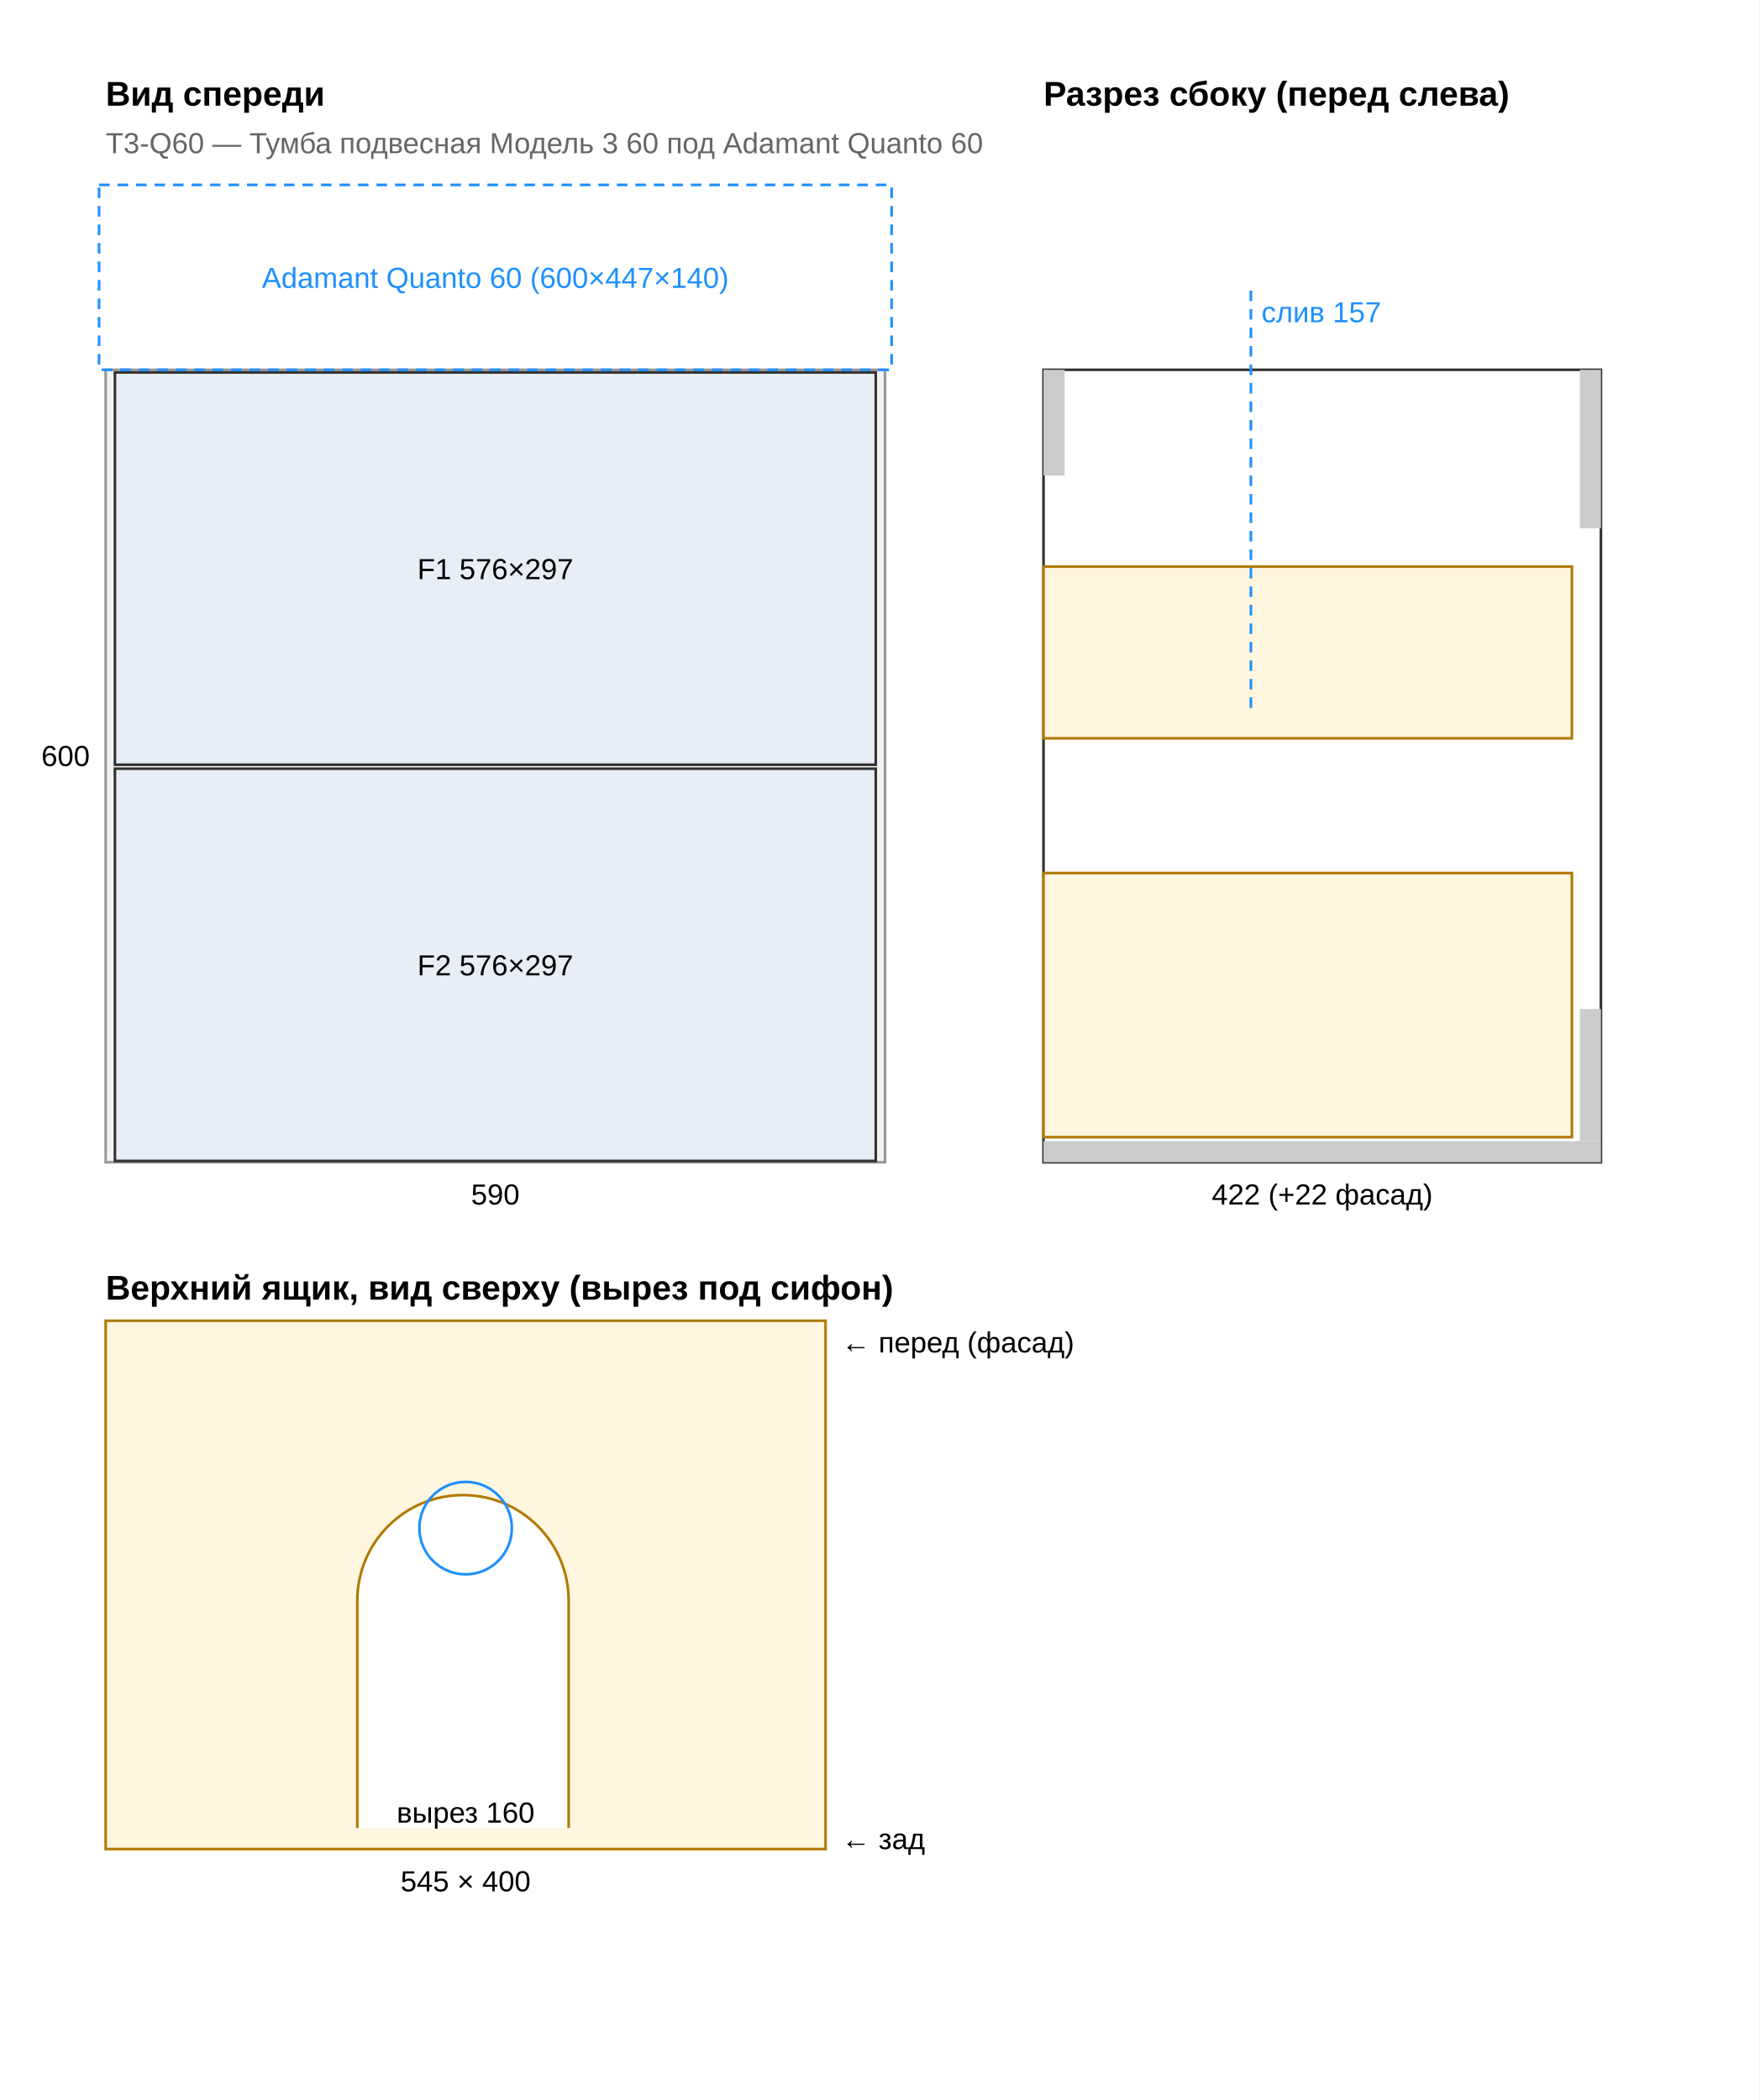
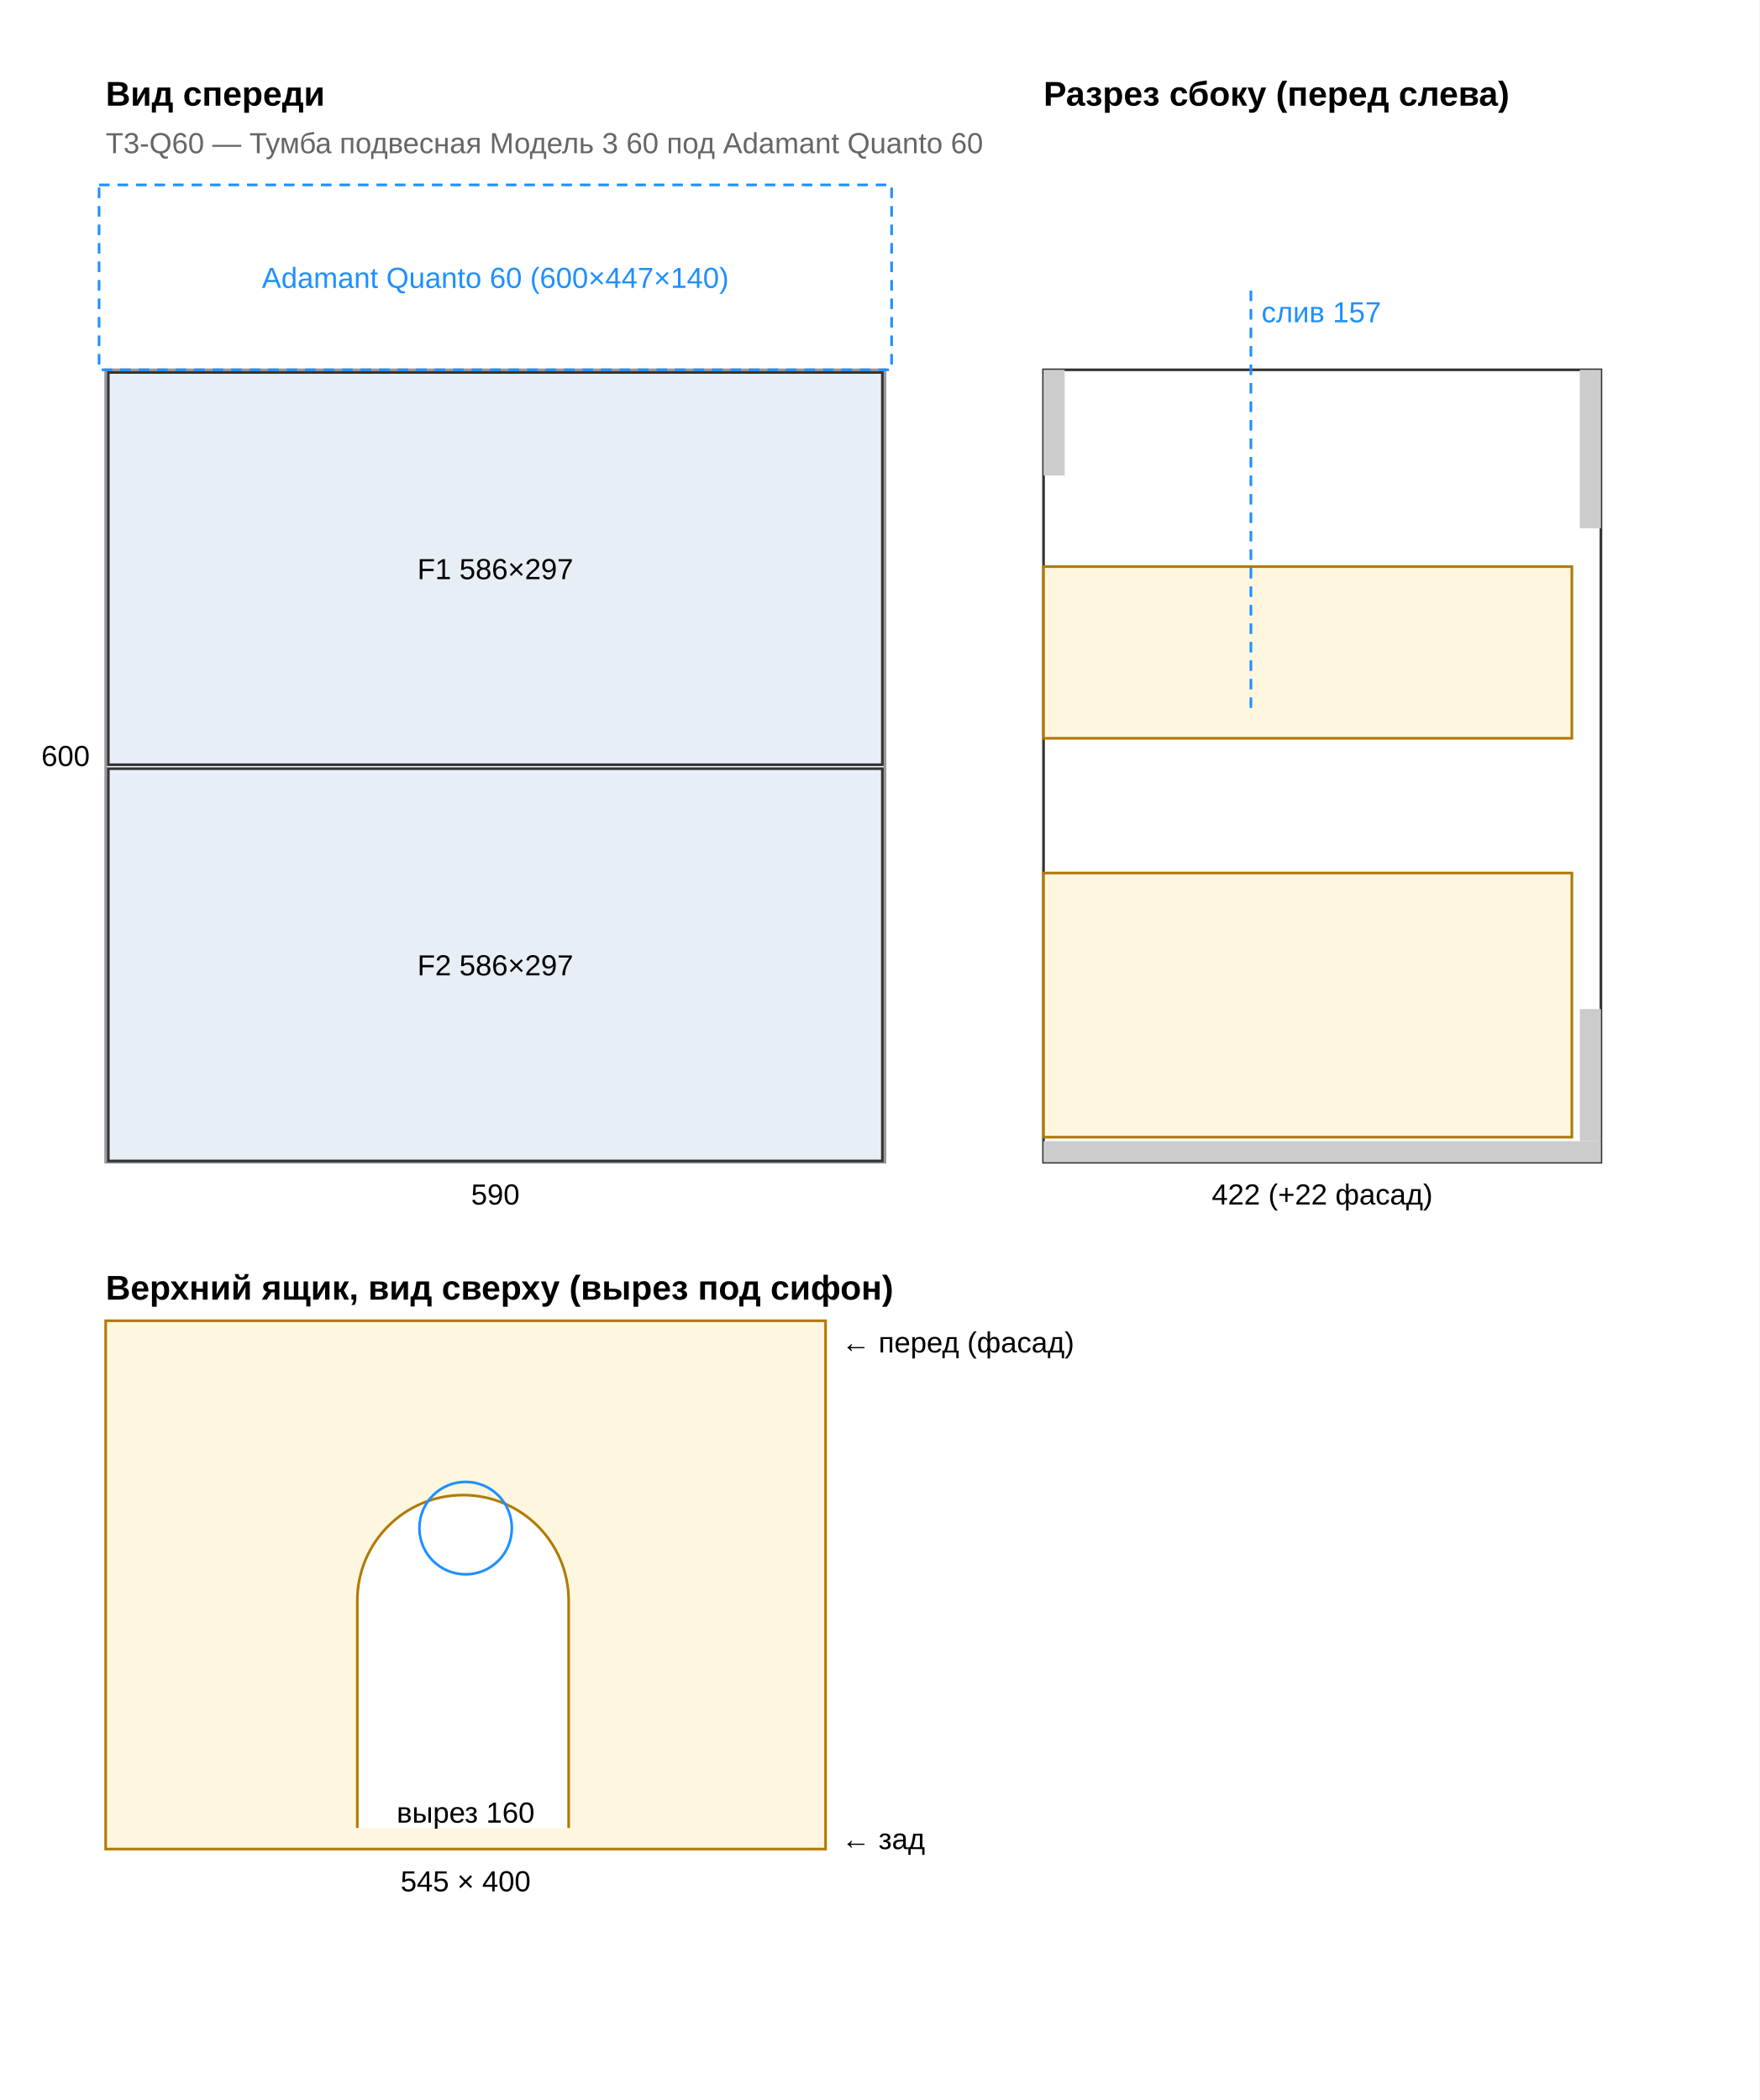
<svg xmlns="http://www.w3.org/2000/svg" width="666" height="795" viewBox="0 0 666 795" font-family="Arial" font-size="11">
  <rect width="100%" height="100%" fill="white" />
  <text x="40" y="40" font-size="13" font-weight="bold">Вид спереди</text>
  <rect x="40" y="140.0" width="295.0" height="300.0" fill="#f4f4f4" stroke="#999" />
-   <rect x="43.5" y="141.0" width="288.0" height="148.5" fill="#e8eef5" stroke="#333" />
-   <text x="187.5" y="219.25" text-anchor="middle">F1 576×297</text>
-   <rect x="43.5" y="291.0" width="288.0" height="148.5" fill="#e8eef5" stroke="#333" />
-   <text x="187.5" y="369.25" text-anchor="middle">F2 576×297</text>
+   <rect x="41.0" y="141.0" width="293.0" height="148.5" fill="#e8eef5" stroke="#333" />
+   <text x="187.5" y="219.25" text-anchor="middle">F1 586×297</text>
+   <rect x="41.0" y="291.0" width="293.0" height="148.5" fill="#e8eef5" stroke="#333" />
+   <text x="187.5" y="369.25" text-anchor="middle">F2 586×297</text>
  <rect x="37.5" y="70.0" width="300.0" height="70.0" fill="none" stroke="#1E90FF" stroke-dasharray="4 3" />
  <text x="187.5" y="109.0" text-anchor="middle" fill="#1E90FF">Adamant Quanto 60 (600×447×140)</text>
  <text x="40" y="58" fill="#666">T3-Q60 — Тумба подвесная Модель 3 60 под Adamant Quanto 60</text>
  <text x="187.5" y="456.0" text-anchor="middle">590</text>
  <text x="34" y="290.0" text-anchor="end">600</text>
  <text x="395.0" y="40" font-size="13" font-weight="bold">Разрез сбоку (перед слева)</text>
  <rect x="395.0" y="140.0" width="211.0" height="300.0" fill="none" stroke="#333" />
  <rect x="395.0" y="432.0" width="211.0" height="8.0" fill="#ccc" />
  <rect x="395.0" y="140.0" width="8.0" height="40.0" fill="#ccc" />
  <rect x="598.0" y="140.0" width="8.0" height="60.0" fill="#ccc" />
  <rect x="598.0" y="382.0" width="8.0" height="50.0" fill="#ccc" />
  <rect x="395.0" y="330.5" width="200.0" height="100.0" fill="#fff6e0" stroke="#b07a00" />
  <rect x="395.0" y="214.5" width="200.0" height="65.0" fill="#fff6e0" stroke="#b07a00" />
  <line x1="473.5" y1="110.0" x2="473.5" y2="270.0" stroke="#1E90FF" stroke-dasharray="4 3" />
  <text x="477.5" y="122.0" fill="#1E90FF">слив 157</text>
  <text x="500.5" y="456.0" text-anchor="middle">422 (+22 фасад)</text>
  <text x="40" y="492.0" font-size="13" font-weight="bold">Верхний ящик, вид сверху (вырез под сифон)</text>
  <rect x="40" y="500.0" width="272.5" height="200.0" fill="#fff6e0" stroke="#b07a00" />
  <path d="M135.25,692.0 V606.0 A40.0,40.0 0 0 1 215.25,606.0 V692.0" fill="white" stroke="#b07a00" />
  <circle cx="176.25" cy="578.5" r="17.5" fill="none" stroke="#1E90FF" />
  <text x="176.25" y="690.0" text-anchor="middle">вырез 160</text>
  <text x="318.5" y="512.0">← перед (фасад)</text>
  <text x="318.5" y="700.0">← зад</text>
  <text x="176.25" y="716.0" text-anchor="middle">545 × 400</text>
</svg>
